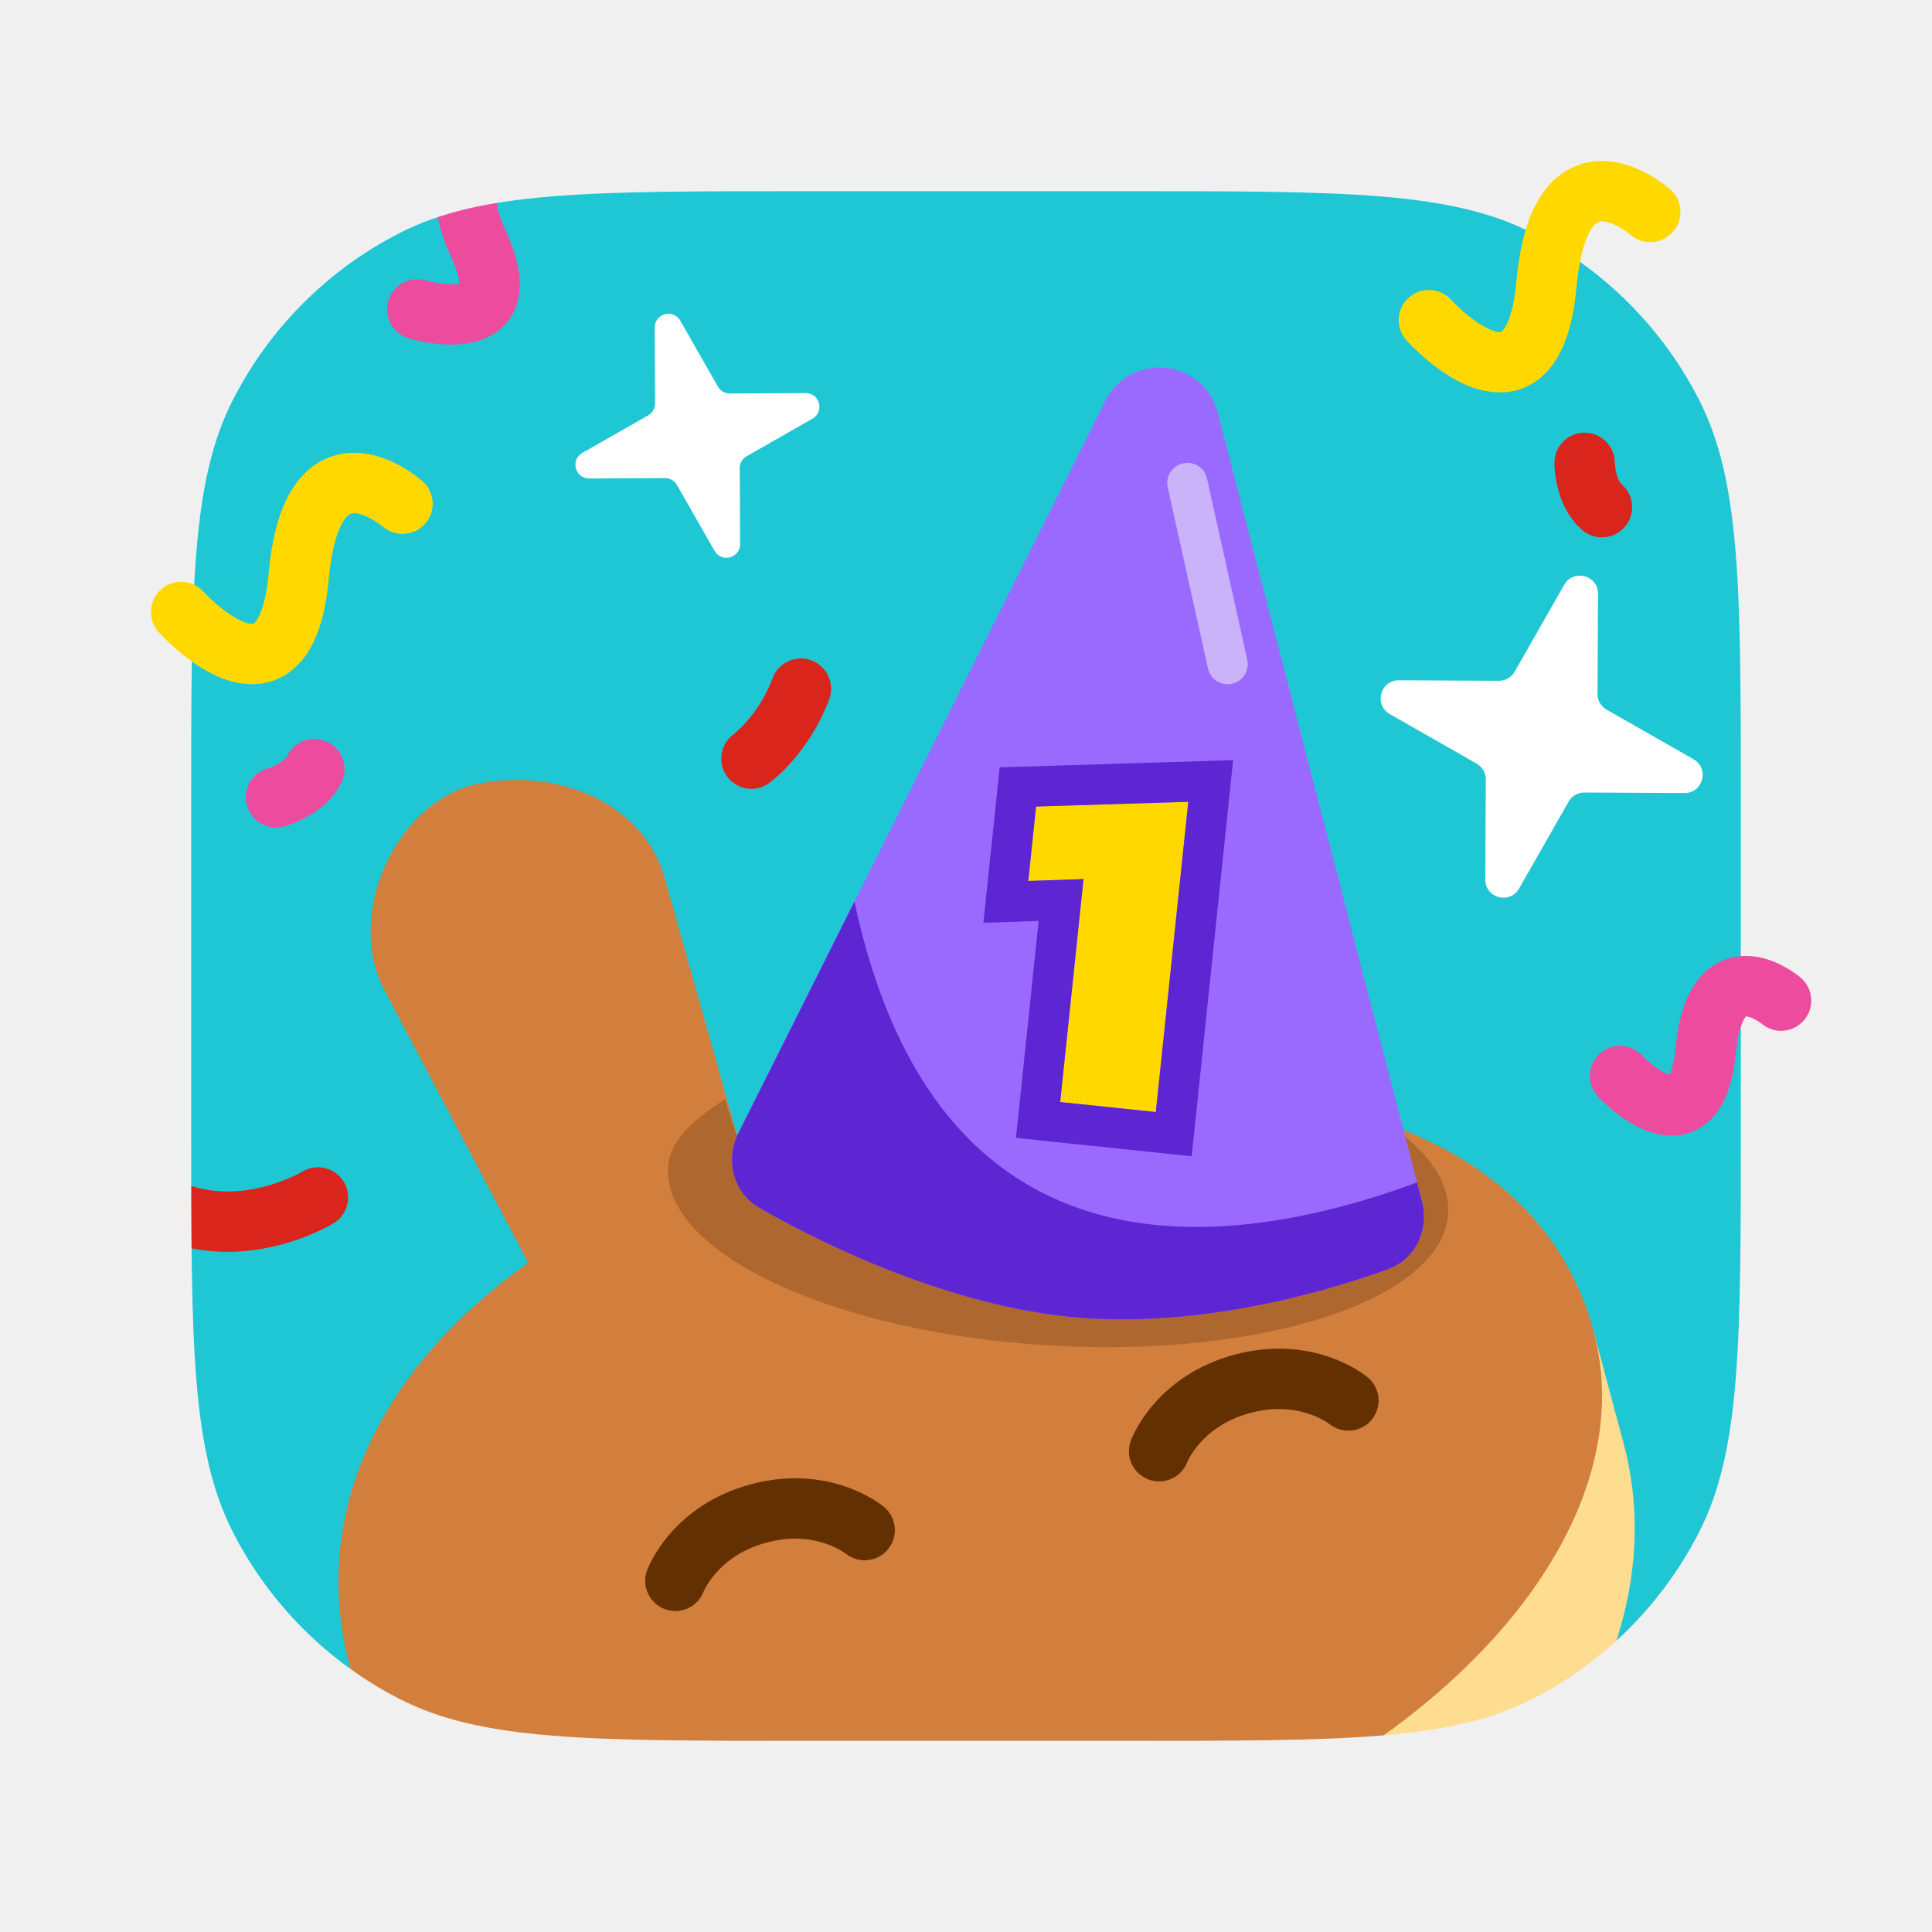
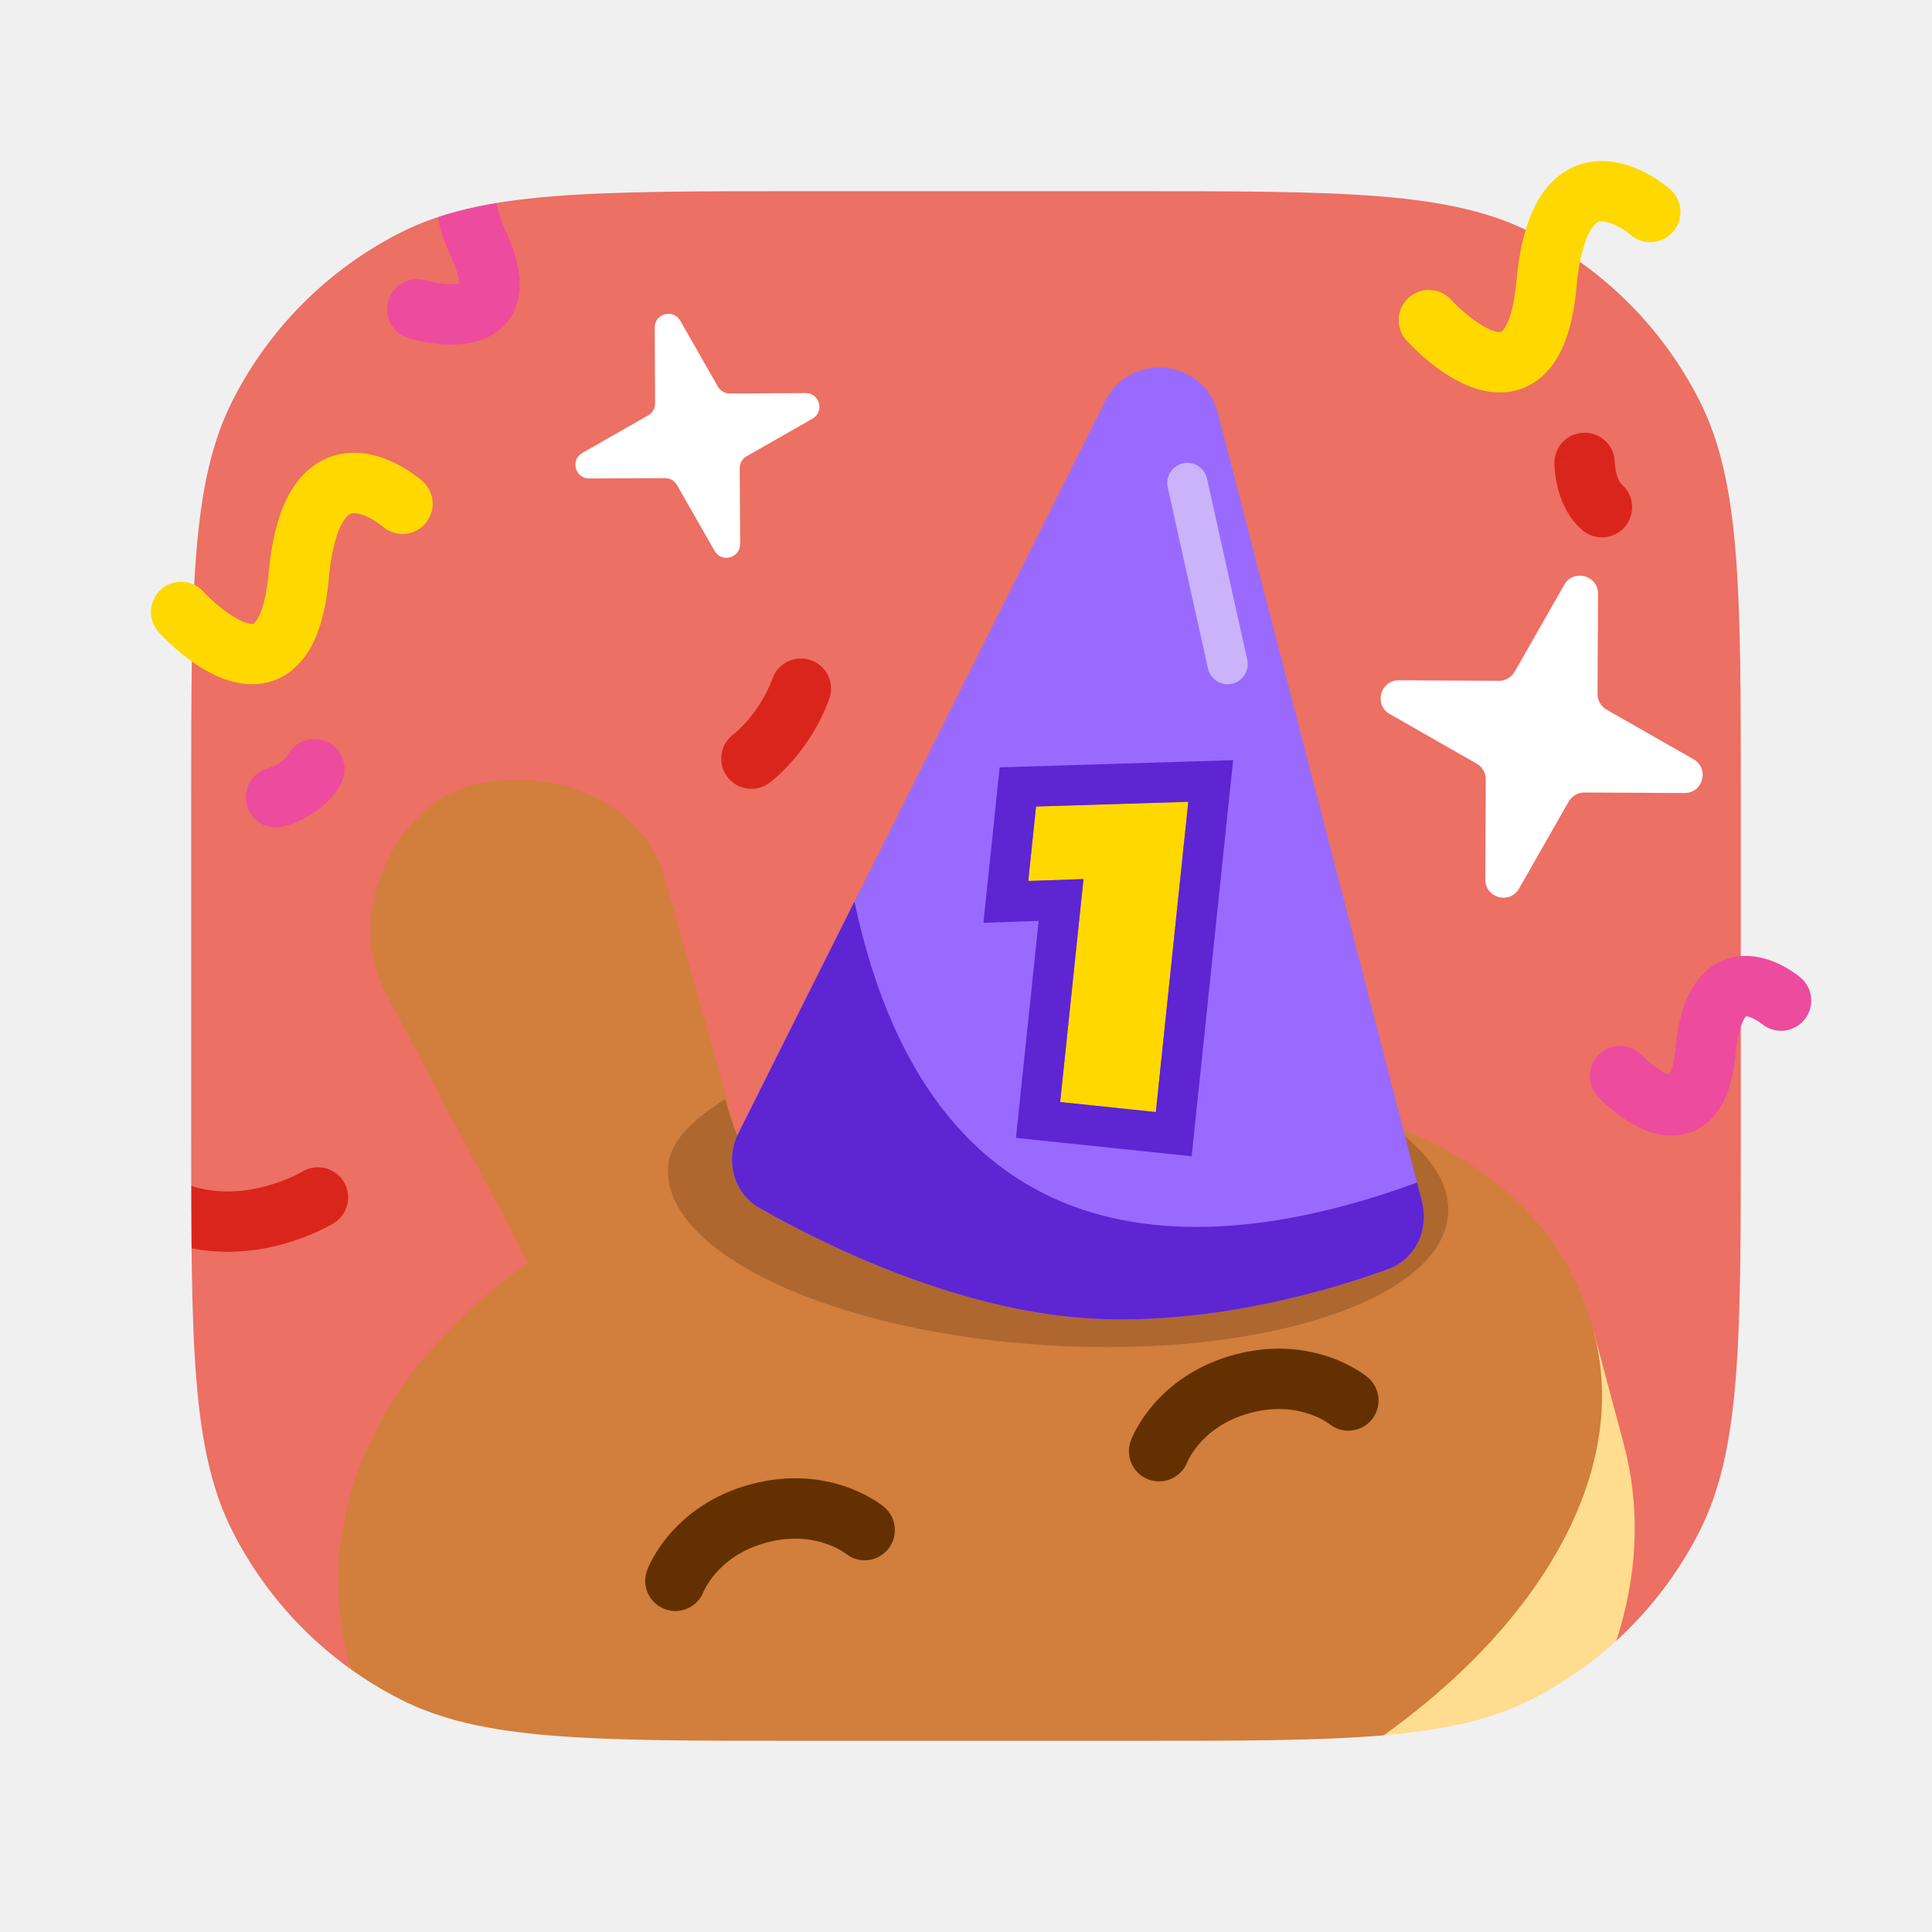
<svg xmlns="http://www.w3.org/2000/svg" width="192" height="192" fill="none" viewBox="0 0 192 192">
  <mask id="mask0" width="154" height="154" x="19" y="19" maskUnits="userSpaceOnUse" style="mask-type:alpha">
    <path fill="#EFF3F5" d="M19 79.8C19 58.518 19 47.877 23.142 39.748C26.785 32.598 32.598 26.785 39.748 23.142C47.877 19 58.518 19 79.8 19H112.2C133.482 19 144.123 19 152.252 23.142C159.402 26.785 165.215 32.598 168.858 39.748C173 47.877 173 58.518 173 79.8V112.2C173 133.482 173 144.123 168.858 152.252C165.215 159.402 159.402 165.215 152.252 168.858C144.123 173 133.482 173 112.2 173H79.8C58.518 173 47.877 173 39.748 168.858C32.598 165.215 26.785 159.402 23.142 152.252C19 144.123 19 133.482 19 112.2V79.8Z" />
  </mask>
  <g mask="url(#mask0)">
-     <path fill="#1FC7D4" d="M6 6H186V186H6V6Z" />
+     <path fill="#EC7063" d="M6 6H186V186H6V6Z" />
    <path fill="#FEDC90" d="M161.351 143.439C167.804 167.523 145.358 194.463 111.216 203.611C77.073 212.76 44.164 200.652 37.711 176.568L34.736 165.468L158.377 132.339L161.351 143.439Z" />
    <path fill="#D27E3C" fill-rule="evenodd" d="M38 98C34.513 90.715 39.198 80.091 47 78C56 75.997 64.203 80.363 66.048 87.248L74 115.5C78.059 113.82 81.956 112.324 86.434 111.124C90.808 109.952 95.15 109.086 99.408 108.511L97.5 101.5C95.655 94.615 98 88.546 107.5 86C115.302 83.909 121.877 88.447 122.5 96.5L122.5 108.511C142.261 110.296 154.69 118.578 158.377 132.339C163.967 153.203 140.822 177.534 106.679 186.682C72.537 195.831 40.327 186.333 34.736 165.468C31.068 151.778 36.436 136.907 52.5 125.5L38 98Z" clip-rule="evenodd" />
    <path fill="#AE672F" d="M143.912 120.602C143.409 129.106 125.647 134.972 104.24 133.703C82.834 132.435 65.889 124.512 66.393 116.008C66.552 113.336 68.922 111.246 72.066 109.234C72.066 109.234 73.585 114.889 74.601 114.888C81.43 113.089 96.703 102.352 106.065 102.906C127.472 104.175 144.416 112.097 143.912 120.602Z" />
    <path fill="#DA251D" fill-rule="evenodd" d="M34.156 117.431C35.022 118.843 34.58 120.69 33.168 121.557L31.599 119C33.168 121.557 33.167 121.557 33.166 121.558L33.164 121.559L33.159 121.562L33.147 121.57L33.115 121.589C33.091 121.603 33.059 121.622 33.02 121.644C32.943 121.689 32.838 121.749 32.708 121.82C32.446 121.961 32.08 122.15 31.622 122.362C30.71 122.783 29.415 123.302 27.85 123.712C24.74 124.527 20.372 124.954 15.841 123.082C13.61 122.16 11.944 120.949 10.811 119.484C9.662 118.001 9.188 116.422 9.092 114.998C9 113.611 9.267 112.415 9.535 111.594C9.672 111.176 9.816 110.833 9.932 110.582C9.991 110.456 10.044 110.351 10.086 110.27C10.107 110.23 10.126 110.195 10.142 110.166L10.163 110.128L10.172 110.112L10.177 110.105L10.178 110.101C10.179 110.1 10.18 110.098 12.778 111.598L10.18 110.098C11.009 108.663 12.843 108.172 14.278 109C15.7 109.821 16.196 111.63 15.399 113.059C15.395 113.067 15.386 113.084 15.374 113.11C15.342 113.179 15.29 113.299 15.239 113.457C15.131 113.788 15.052 114.193 15.079 114.598C15.104 114.966 15.215 115.372 15.555 115.811C15.909 116.269 16.634 116.917 18.132 117.536C21.06 118.746 23.997 118.519 26.33 117.908C27.485 117.605 28.445 117.22 29.107 116.914C29.436 116.762 29.687 116.632 29.846 116.546C29.926 116.503 29.982 116.471 30.013 116.453L30.04 116.437L30.036 116.439L30.033 116.441M34.156 117.431C33.291 116.022 31.451 115.579 30.041 116.437L34.156 117.431ZM30.041 116.437C30.038 116.438 30.034 116.44 30.031 116.442L30.041 116.437Z" clip-rule="evenodd" />
    <path fill="#DA251D" fill-rule="evenodd" d="M74.674 75.391C76.451 77.808 76.452 77.807 76.453 77.807L76.455 77.805L76.458 77.803L76.466 77.797L76.486 77.782C76.501 77.771 76.519 77.757 76.54 77.741C76.582 77.709 76.635 77.667 76.7 77.615C76.828 77.511 77 77.368 77.205 77.184C77.615 76.819 78.161 76.291 78.763 75.603C79.961 74.231 81.414 72.182 82.409 69.472C82.98 67.917 82.182 66.193 80.627 65.622C79.072 65.051 77.348 65.849 76.777 67.404C76.093 69.265 75.087 70.692 74.245 71.654C73.827 72.132 73.459 72.486 73.208 72.71C73.084 72.821 72.989 72.899 72.934 72.944C72.907 72.966 72.889 72.98 72.882 72.985C72.882 72.985 72.882 72.985 72.882 72.985C72.882 72.985 72.882 72.985 72.882 72.985C71.56 73.97 71.28 75.838 72.257 77.168C73.239 78.503 75.117 78.789 76.451 77.808L74.674 75.391Z" clip-rule="evenodd" />
    <path fill="#ED4B9E" fill-rule="evenodd" d="M51.066 19.203C52.688 19.484 54.235 18.403 54.529 16.78C54.823 15.149 53.74 13.589 52.109 13.295L51.576 16.247C52.109 13.295 52.108 13.294 52.106 13.294L52.103 13.293L52.096 13.292L52.079 13.289L52.036 13.282C52.004 13.277 51.962 13.27 51.914 13.263C51.816 13.249 51.687 13.232 51.531 13.216C51.223 13.185 50.797 13.155 50.302 13.161C49.377 13.171 47.912 13.305 46.528 14.04C44.982 14.86 43.699 16.359 43.385 18.601C43.101 20.626 43.653 22.948 44.852 25.574C45.52 27.036 45.638 27.83 45.65 28.176C45.633 28.18 45.615 28.184 45.596 28.187C45.073 28.289 44.309 28.255 43.52 28.127C43.157 28.069 42.844 27.999 42.626 27.946C42.518 27.919 42.435 27.898 42.385 27.884C42.36 27.877 42.343 27.872 42.336 27.87L42.336 27.87M42.331 27.868C42.33 27.868 42.33 27.868 42.33 27.868L42.333 27.869L42.336 27.87C42.334 27.869 42.332 27.869 42.331 27.868M42.331 27.868C40.748 27.394 39.078 28.29 38.599 29.872C38.118 31.458 39.015 33.133 40.6 33.613L41.47 30.742C40.6 33.613 40.601 33.614 40.602 33.614L40.605 33.615L40.61 33.616L40.624 33.62L40.664 33.632C40.696 33.641 40.737 33.653 40.788 33.667C40.889 33.695 41.029 33.732 41.199 33.774C41.537 33.857 42.01 33.961 42.562 34.05C43.605 34.219 45.19 34.379 46.743 34.077C48.336 33.766 50.45 32.821 51.308 30.366C52.067 28.193 51.499 25.683 50.31 23.08C49.317 20.909 49.272 19.823 49.327 19.433C49.344 19.31 49.343 19.316 49.342 19.328C49.342 19.333 49.341 19.34 49.341 19.339C49.504 19.253 49.86 19.166 50.369 19.16C50.591 19.158 50.786 19.171 50.918 19.185C50.983 19.192 51.03 19.198 51.053 19.201C51.059 19.202 51.063 19.203 51.066 19.203C51.066 19.203 51.066 19.203 51.066 19.203M45.857 28.115C45.856 28.115 45.85 28.117 45.841 28.123C45.853 28.118 45.857 28.115 45.857 28.115Z" clip-rule="evenodd" />
    <path fill="#ED4B9E" fill-rule="evenodd" d="M26.635 76.349C25.048 76.787 24.109 78.424 24.536 80.017C24.965 81.618 26.61 82.568 28.21 82.139L27.433 79.241C28.21 82.139 28.211 82.139 28.212 82.138L28.217 82.137L28.226 82.135L28.245 82.129L28.298 82.114C28.338 82.103 28.389 82.087 28.45 82.068C28.571 82.031 28.732 81.977 28.923 81.907C29.301 81.768 29.816 81.555 30.381 81.251C31.436 80.684 33.031 79.605 33.935 77.757C34.663 76.269 34.046 74.472 32.558 73.744C31.07 73.016 29.273 73.632 28.545 75.121C28.446 75.324 28.137 75.646 27.54 75.967C27.278 76.108 27.03 76.21 26.851 76.276C26.764 76.308 26.698 76.33 26.662 76.341C26.648 76.345 26.639 76.348 26.635 76.349Z" clip-rule="evenodd" />
  </g>
  <path fill="#DA251D" fill-rule="evenodd" d="M160.476 45.977C160.463 44.331 159.125 43 157.476 43C155.819 43 154.476 44.343 154.476 46L157.476 46C154.476 46 154.476 46.001 154.476 46.002L154.476 46.008L154.476 46.016L154.476 46.037L154.477 46.091C154.477 46.133 154.479 46.187 154.482 46.25C154.487 46.377 154.496 46.546 154.515 46.749C154.551 47.15 154.624 47.703 154.771 48.327C155.046 49.493 155.675 51.312 157.227 52.664C158.476 53.752 160.371 53.622 161.459 52.373C162.548 51.123 162.417 49.228 161.168 48.14C160.998 47.992 160.766 47.61 160.611 46.95C160.543 46.661 160.508 46.395 160.49 46.205C160.482 46.112 160.478 46.043 160.477 46.005C160.476 45.991 160.476 45.982 160.476 45.977Z" clip-rule="evenodd" />
  <path fill="#9A6AFF" d="M106.481 130.881C118.161 132.015 130.467 128.862 137.959 126.119C140.673 125.126 142.039 122.203 141.316 119.411L121.016 41.007C119.628 35.645 112.326 34.89 109.841 39.85L73.383 112.612C72.042 115.289 72.871 118.543 75.462 120.033C82.731 124.211 94.781 129.744 106.481 130.881Z" />
  <path fill="#5E25D2" fill-rule="evenodd" d="M137.959 126.119C130.467 128.862 118.161 132.015 106.481 130.88C94.781 129.744 82.731 124.211 75.462 120.032C72.872 118.543 72.042 115.289 73.383 112.612L84.914 89.598C92.993 127.572 121.175 124.744 140.826 117.518L141.316 119.411C142.039 122.203 140.673 125.126 137.959 126.119Z" clip-rule="evenodd" />
  <path fill="#633001" fill-rule="evenodd" d="M69.922 158.173C69.335 159.705 67.624 160.484 66.081 159.915C64.527 159.341 63.732 157.616 64.306 156.061L67.12 157.1C64.306 156.061 64.306 156.06 64.307 156.058L64.308 156.055L64.31 156.049L64.316 156.035L64.329 156.001C64.338 155.976 64.35 155.946 64.364 155.911C64.392 155.842 64.43 155.755 64.477 155.651C64.57 155.443 64.703 155.168 64.883 154.844C65.24 154.197 65.787 153.344 66.578 152.433C68.172 150.594 70.739 148.545 74.629 147.503C78.519 146.46 81.766 146.952 84.066 147.747C85.206 148.141 86.106 148.607 86.739 148.988C87.057 149.178 87.309 149.35 87.495 149.483C87.587 149.55 87.663 149.607 87.722 149.653C87.752 149.676 87.777 149.696 87.798 149.712L87.826 149.735L87.838 149.745L87.843 149.749L87.845 149.751C87.847 149.752 87.848 149.753 85.93 152.06L87.848 149.753C89.122 150.812 89.296 152.704 88.237 153.978C87.186 155.243 85.314 155.424 84.04 154.39C84.033 154.385 84.016 154.372 83.99 154.353C83.927 154.308 83.811 154.228 83.645 154.128C83.313 153.928 82.791 153.655 82.106 153.418C80.755 152.951 78.741 152.612 76.181 153.298C73.622 153.984 72.047 155.284 71.111 156.364C70.636 156.912 70.321 157.409 70.133 157.749C70.039 157.918 69.978 158.045 69.947 158.116C69.933 158.146 69.925 158.165 69.922 158.173Z" clip-rule="evenodd" />
  <path fill="#633001" fill-rule="evenodd" d="M117.992 145.293C117.405 146.825 115.694 147.604 114.151 147.034C112.597 146.46 111.802 144.735 112.376 143.181L115.19 144.22C112.376 143.181 112.376 143.18 112.377 143.178L112.378 143.175L112.38 143.169L112.386 143.155L112.399 143.121C112.408 143.096 112.42 143.066 112.434 143.031C112.462 142.962 112.5 142.874 112.546 142.77C112.64 142.563 112.773 142.288 112.953 141.964C113.31 141.317 113.857 140.464 114.647 139.553C116.242 137.714 118.808 135.665 122.698 134.622C126.589 133.58 129.836 134.071 132.136 134.867C133.276 135.261 134.176 135.726 134.809 136.107C135.127 136.298 135.379 136.47 135.565 136.603C135.657 136.669 135.733 136.727 135.792 136.772C135.822 136.795 135.847 136.815 135.868 136.832L135.896 136.855L135.908 136.865L135.913 136.869L135.915 136.871C135.916 136.872 135.918 136.873 134 139.18L135.918 136.873C137.192 137.932 137.366 139.823 136.307 141.098C135.256 142.362 133.384 142.544 132.11 141.51C132.103 141.505 132.086 141.492 132.06 141.473C131.997 141.427 131.881 141.348 131.715 141.248C131.383 141.048 130.861 140.774 130.176 140.537C128.825 140.07 126.811 139.732 124.251 140.418C121.692 141.104 120.117 142.404 119.181 143.483C118.706 144.031 118.391 144.529 118.203 144.869C118.109 145.038 118.048 145.165 118.017 145.236C118.003 145.265 117.995 145.285 117.992 145.293Z" clip-rule="evenodd" />
  <path fill="#FFD800" d="M105.359 109.521L107.677 87.363L102.187 87.551L102.961 80.15L118.092 79.683L114.866 110.515L105.359 109.521Z" />
  <path fill="#5E25D2" fill-rule="evenodd" d="M100.964 113.083L103.22 91.518L97.73 91.707L99.346 76.259L122.547 75.544L118.428 114.91L100.964 113.083ZM107.677 87.363L105.359 109.521L114.866 110.515L118.092 79.683L102.961 80.15L102.187 87.551L107.677 87.363Z" clip-rule="evenodd" />
  <path fill="#fff" d="M150.963 88.301C150.047 89.906 147.597 89.249 147.606 87.402L147.658 77.459C147.661 76.811 147.315 76.211 146.751 75.89L138.115 70.963C136.511 70.047 137.167 67.597 139.015 67.606L148.957 67.657C149.606 67.661 150.205 67.314 150.527 66.751L155.454 58.115C156.369 56.511 158.82 57.167 158.81 59.015L158.759 68.957C158.756 69.606 159.102 70.205 159.665 70.527L168.301 75.454C169.906 76.369 169.249 78.82 167.402 78.81L157.459 78.759C156.811 78.756 156.211 79.102 155.89 79.665L150.963 88.301Z" />
  <path fill="#fff" d="M73.553 54.062C73.56 55.462 71.704 55.959 71.01 54.743L67.278 48.201C67.034 47.774 66.58 47.512 66.089 47.514L58.557 47.553C57.157 47.56 56.66 45.704 57.875 45.01L64.418 41.278C64.844 41.034 65.107 40.58 65.104 40.089L65.066 32.557C65.058 31.157 66.915 30.66 67.608 31.875L71.341 38.418C71.584 38.844 72.039 39.107 72.53 39.104L80.062 39.066C81.462 39.058 81.959 40.915 80.743 41.608L74.201 45.341C73.774 45.584 73.512 46.039 73.514 46.53L73.553 54.062Z" />
  <path fill="#FFD800" fill-rule="evenodd" d="M162.027 23.324C163.27 24.409 165.157 24.288 166.249 23.049C167.346 21.807 167.227 19.911 165.985 18.815L164.029 21.031C165.985 18.815 165.984 18.814 165.983 18.813L165.98 18.811L165.974 18.805L165.96 18.793L165.921 18.76C165.891 18.734 165.852 18.701 165.804 18.662C165.709 18.584 165.579 18.48 165.419 18.359C165.101 18.119 164.65 17.802 164.1 17.48C163.061 16.87 161.394 16.077 159.471 16.005C157.341 15.926 155.132 16.753 153.477 18.964C151.962 20.988 151.065 23.965 150.7 27.961C150.374 31.526 149.564 32.655 149.277 32.913C149.275 32.915 149.274 32.917 149.271 32.919C149.238 32.958 149.1 33.12 148.34 32.848C147.473 32.537 146.468 31.849 145.576 31.09C145.155 30.732 144.806 30.399 144.566 30.159C144.446 30.04 144.355 29.945 144.297 29.884C144.269 29.853 144.248 29.831 144.237 29.819L144.229 29.81M162.027 23.324C162.023 23.321 162.012 23.312 161.994 23.297C161.958 23.267 161.894 23.216 161.807 23.151C161.632 23.018 161.374 22.837 161.064 22.655C160.385 22.256 159.731 22.019 159.248 22.001C158.971 21.991 158.688 22.015 158.281 22.559C157.733 23.291 156.998 24.975 156.675 28.506C156.313 32.47 155.318 35.552 153.286 37.377C150.988 39.441 148.253 39.191 146.316 38.496C144.433 37.821 142.774 36.583 141.69 35.661C141.122 35.179 140.655 34.733 140.326 34.405C140.161 34.24 140.029 34.103 139.935 34.003C139.888 33.953 139.85 33.913 139.822 33.883L139.788 33.845L139.777 33.832L139.771 33.826C139.77 33.825 139.769 33.824 141.933 31.879L139.769 33.824C138.661 32.592 138.762 30.695 139.994 29.587C141.225 28.481 143.119 28.58 144.227 29.808" clip-rule="evenodd" />
  <path fill="#FFD800" fill-rule="evenodd" d="M38.027 52.324C39.27 53.409 41.157 53.288 42.249 52.049C43.346 50.807 43.227 48.911 41.985 47.815L41.983 47.813L41.98 47.81L41.96 47.793L41.921 47.76C41.891 47.734 41.852 47.701 41.804 47.662C41.709 47.584 41.579 47.48 41.419 47.359C41.101 47.119 40.65 46.802 40.1 46.48C39.061 45.87 37.394 45.077 35.471 45.005C33.342 44.926 31.132 45.753 29.477 47.964C27.962 49.988 27.065 52.965 26.7 56.961C26.374 60.525 25.564 61.655 25.277 61.913C25.277 61.913 25.274 61.917 25.271 61.919C25.238 61.958 25.1 62.12 24.34 61.848C23.473 61.537 22.468 60.849 21.576 60.09C21.155 59.732 20.806 59.399 20.566 59.159C20.446 59.039 20.355 58.945 20.297 58.884C20.269 58.853 20.248 58.831 20.237 58.819L20.229 58.81M38.027 52.324C38.023 52.321 38.012 52.312 37.994 52.297C37.958 52.267 37.894 52.216 37.807 52.151C37.632 52.018 37.374 51.837 37.064 51.655C36.385 51.256 35.731 51.019 35.248 51.001C34.971 50.991 34.688 51.015 34.281 51.559C33.733 52.291 32.998 53.975 32.675 57.507C32.313 61.47 31.319 64.552 29.286 66.377C26.988 68.441 24.253 68.19 22.316 67.496C20.433 66.821 18.774 65.583 17.69 64.661C17.122 64.178 16.655 63.733 16.326 63.405C16.161 63.24 16.029 63.103 15.935 63.003C15.888 62.953 15.85 62.913 15.822 62.882L15.788 62.845L15.777 62.832L15.771 62.826C15.771 62.826 15.769 62.824 17.933 60.879L15.769 62.824C14.661 61.592 14.762 59.695 15.994 58.587C17.225 57.481 19.119 57.58 20.227 58.808" clip-rule="evenodd" />
  <path fill="#ED4B9E" fill-rule="evenodd" d="M175.08 101.745C176.344 102.799 178.225 102.637 179.29 101.378C180.36 100.113 180.203 98.22 178.938 97.15L177 99.44C178.938 97.15 178.937 97.148 178.935 97.147L178.933 97.145L178.927 97.141L178.914 97.13L178.881 97.102C178.855 97.081 178.823 97.055 178.784 97.025C178.707 96.963 178.603 96.884 178.476 96.793C178.225 96.611 177.871 96.372 177.44 96.13C176.633 95.676 175.298 95.06 173.732 95.004C171.983 94.942 170.122 95.598 168.729 97.383C167.471 98.995 166.787 101.282 166.514 104.155C166.361 105.755 166.066 106.502 165.903 106.808C165.887 106.802 165.869 106.797 165.85 106.79C165.346 106.617 164.702 106.205 164.083 105.7C163.798 105.468 163.561 105.251 163.399 105.096C163.319 105.019 163.259 104.959 163.222 104.922C163.204 104.904 163.192 104.891 163.186 104.885L163.186 104.885M163.183 104.882C163.182 104.881 163.182 104.881 163.182 104.881L163.184 104.883L163.186 104.885C163.185 104.883 163.184 104.882 163.183 104.882M163.183 104.882C162.049 103.679 160.155 103.62 158.948 104.751C157.739 105.884 157.678 107.783 158.811 108.992L161 106.94C158.811 108.992 158.812 108.992 158.813 108.993L158.815 108.995L158.819 108.999L158.829 109.01L158.857 109.04C158.88 109.063 158.91 109.094 158.947 109.132C159.021 109.207 159.123 109.308 159.249 109.43C159.501 109.671 159.858 109.997 160.292 110.351C161.11 111.018 162.404 111.95 163.9 112.464C165.434 112.992 167.737 113.23 169.708 111.533C171.452 110.031 172.215 107.573 172.486 104.724C172.713 102.348 173.217 101.385 173.459 101.075C173.535 100.976 173.532 100.981 173.524 100.991C173.521 100.995 173.518 101 173.518 101C173.702 101.007 174.055 101.11 174.498 101.359C174.692 101.468 174.853 101.577 174.961 101.655C175.014 101.693 175.051 101.722 175.07 101.737C175.074 101.74 175.078 101.743 175.08 101.745C175.08 101.745 175.08 101.745 175.08 101.745M166.113 106.858C166.112 106.858 166.106 106.857 166.095 106.857C166.108 106.859 166.113 106.859 166.113 106.858Z" clip-rule="evenodd" />
  <path fill="#CAB3F8" fill-rule="evenodd" d="M117.566 46.048C118.644 45.808 119.713 46.488 119.952 47.566L123.952 65.566C124.192 66.644 123.512 67.713 122.434 67.952C121.356 68.192 120.287 67.512 120.048 66.434L116.048 48.434C115.808 47.356 116.488 46.287 117.566 46.048Z" clip-rule="evenodd" />
</svg>
